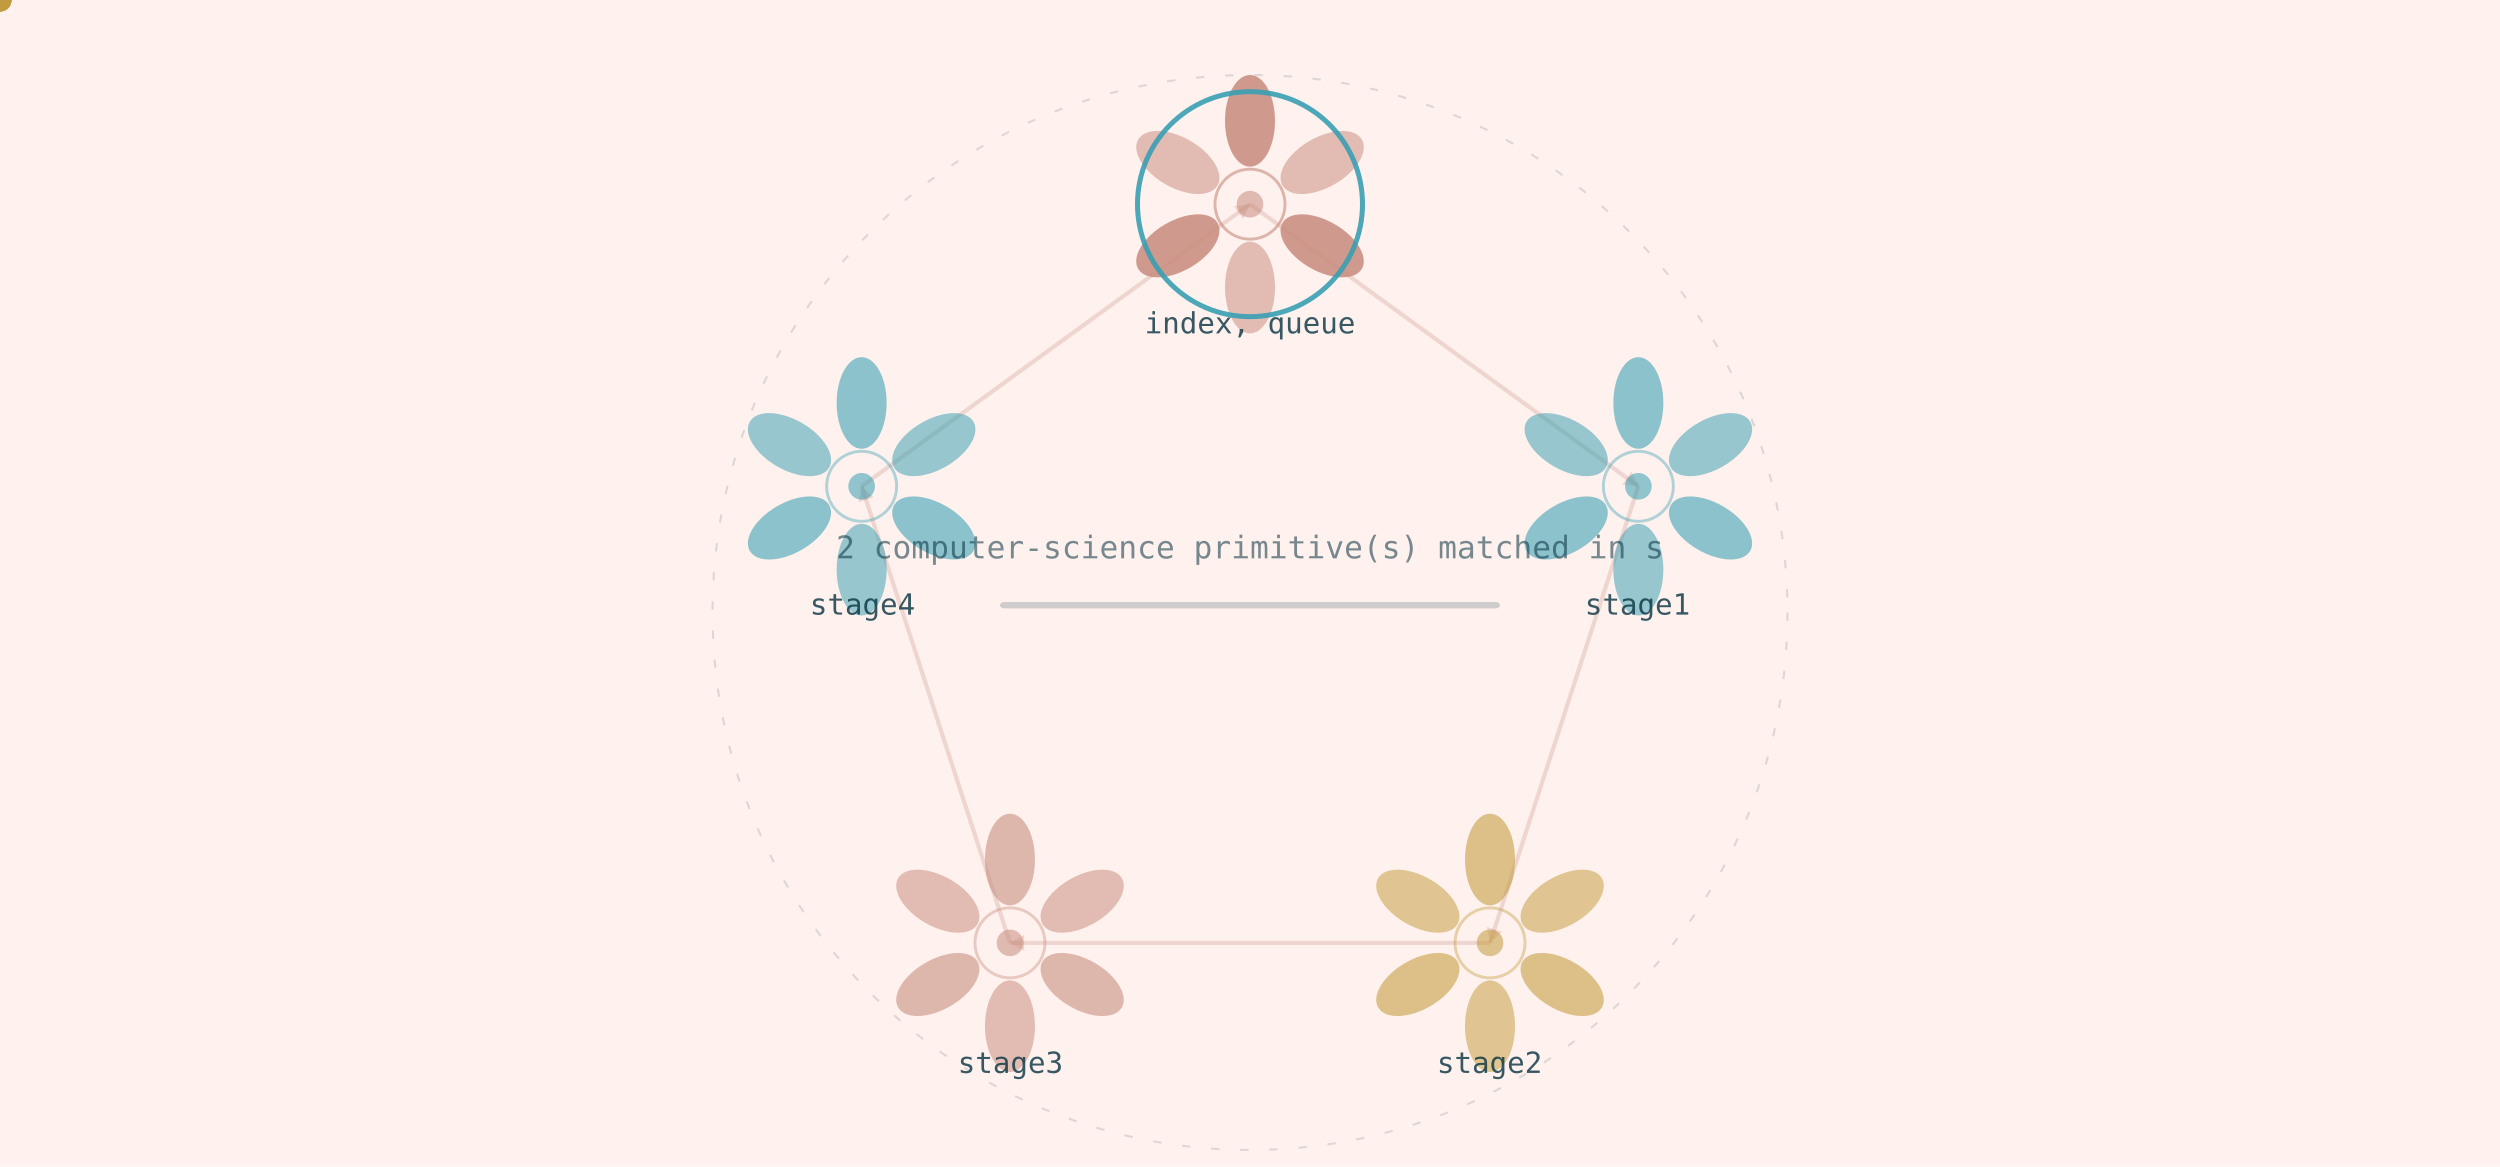
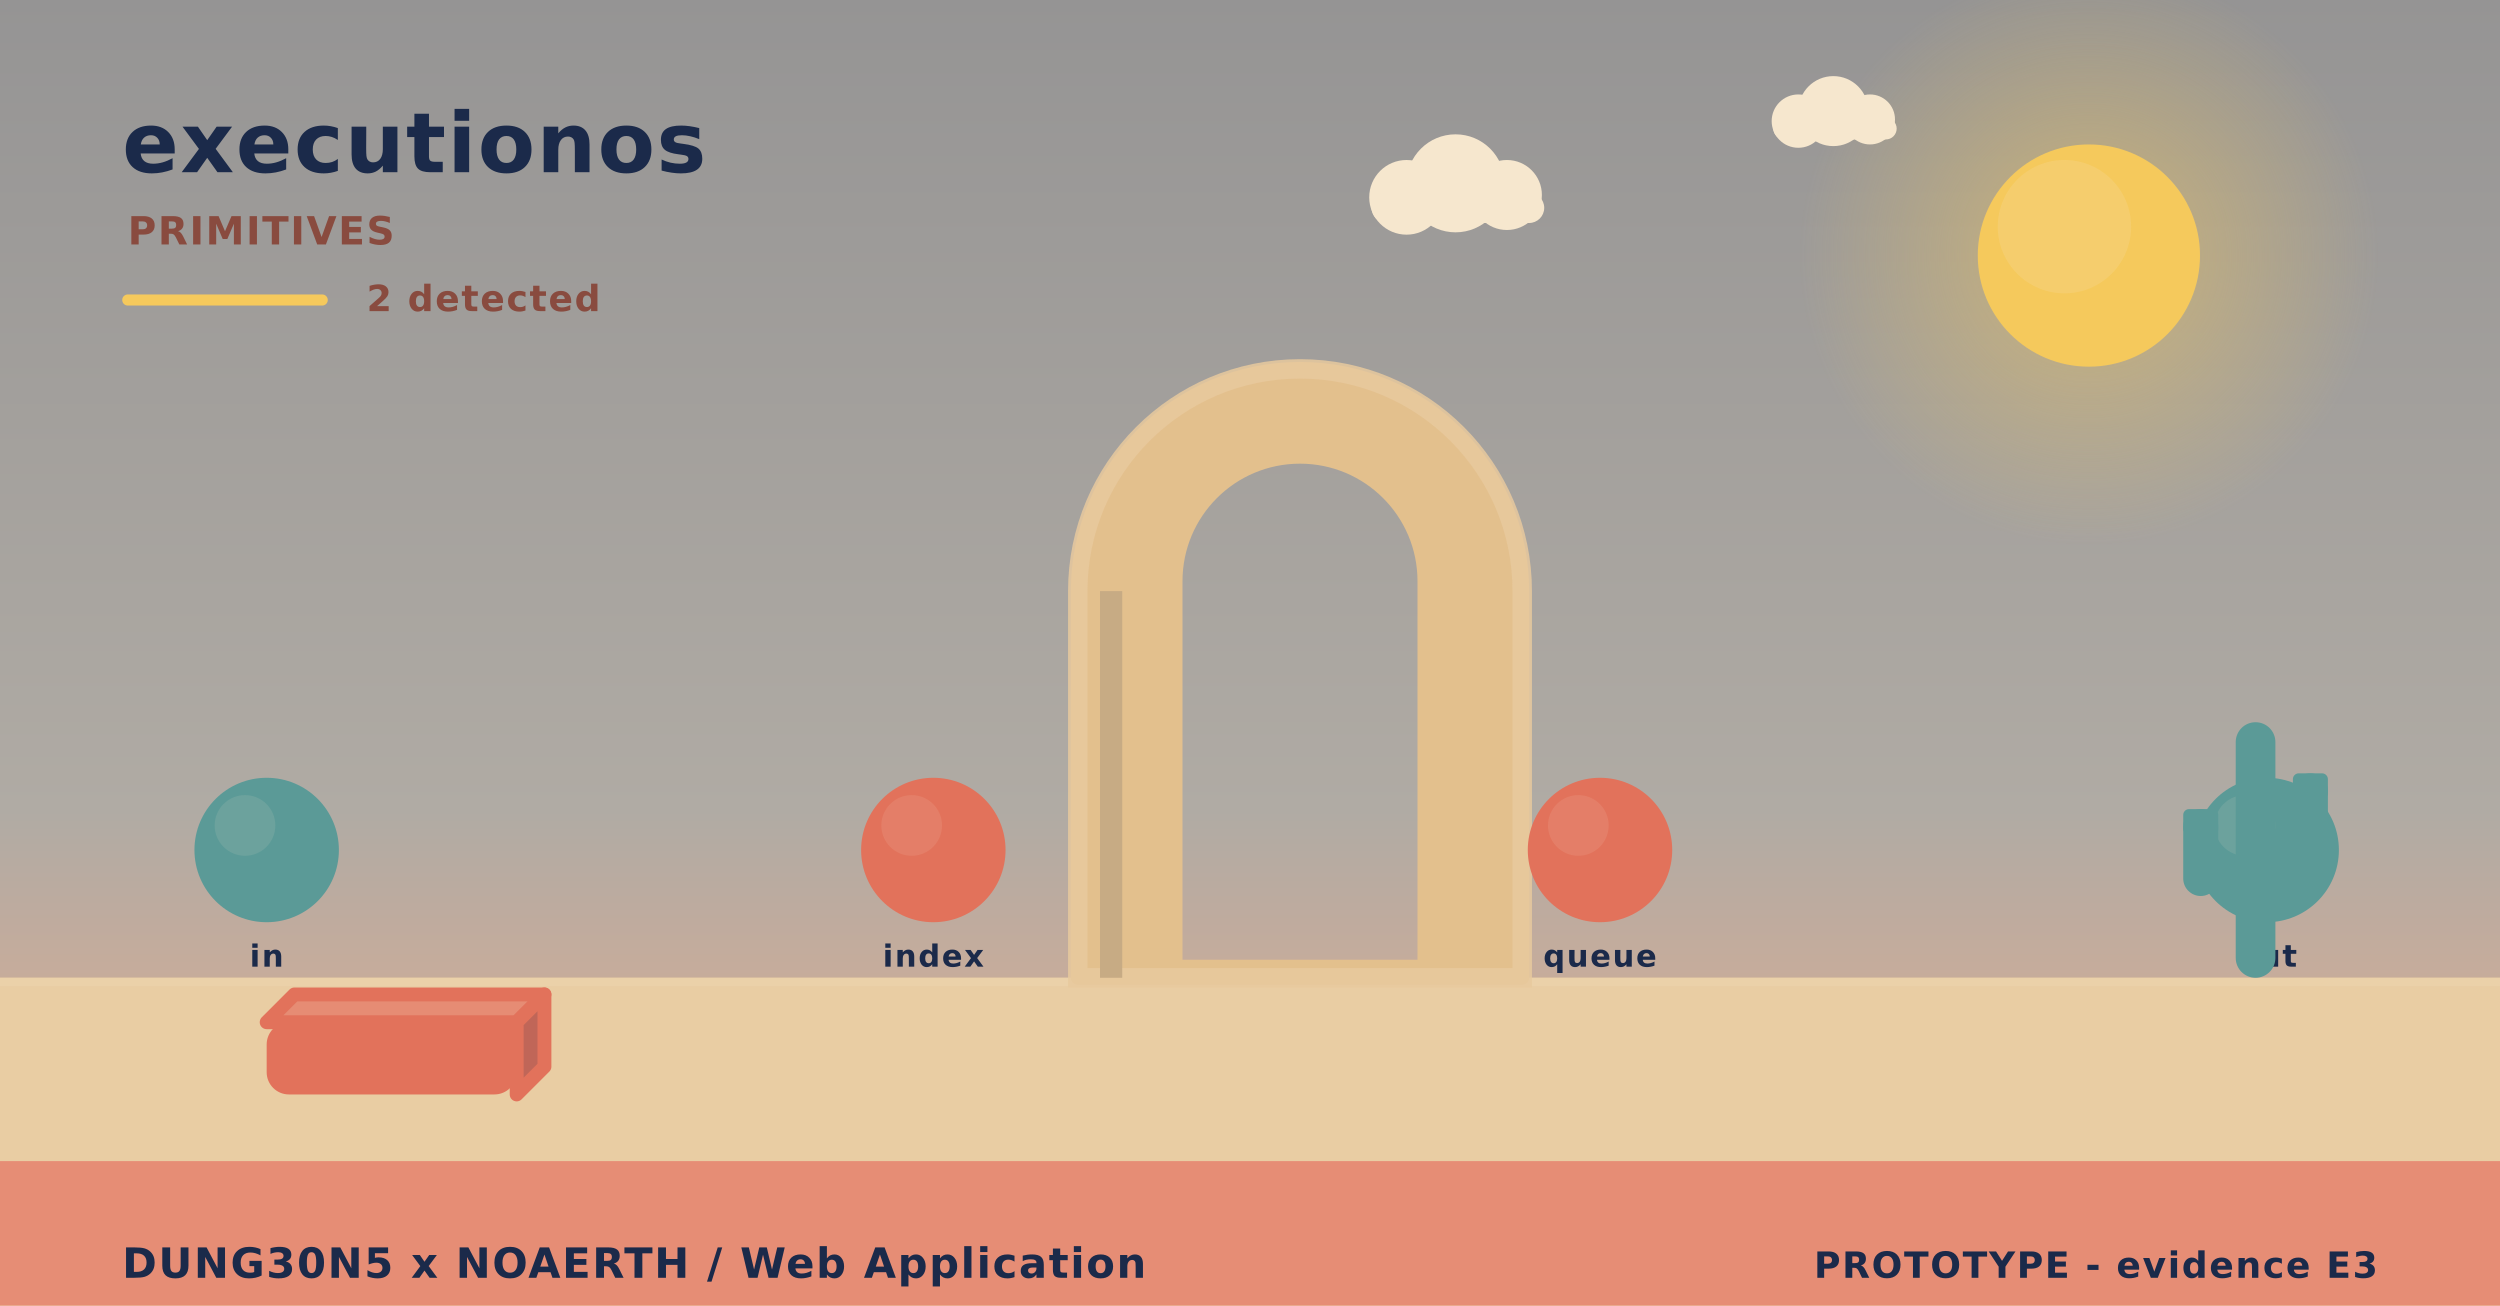
- <svg xmlns="http://www.w3.org/2000/svg" viewBox="0 0 1200 560" width="1200" height="560" role="img" aria-label="executionos state machine">
-   <rect width="1200" height="560" fill="#fff1ed" />
-   <defs>
-     <linearGradient id="gs" x1="0" y1="0" x2="1" y2="1">
-       <stop offset="0%" stop-color="#c78c7e" />
-       <stop offset="100%" stop-color="#389eb2" />
-     </linearGradient>
-   </defs>
-   <circle cx="600.00" cy="294.00" r="258.00" fill="none" stroke="rgba(6,50,65,0.140)" stroke-width="1.00" opacity="1.00" stroke-dasharray="4 10" />
-   <line x1="600.00" y1="98.00" x2="786.41" y2="233.43" stroke="rgba(199,140,126,0.500)" stroke-width="2.00" opacity="0.55" />
-   <polygon points="786.41,233.43 783.14,226.36 778.67,232.51" fill="rgba(199,140,126,0.500)" opacity="0.55" />
-   <g opacity="0.9">
-     <circle cx="0.00" cy="0.00" r="5.50" fill="#c29b3e" opacity="1.00" />
-     <animateTransform attributeName="transform" type="translate" values="600.00,98.00 786.41,233.43" dur="6.7s" begin="0.0s" repeatCount="indefinite" />
-     <animateTransform attributeName="transform" type="translate" values="786.41,233.43 600.00,98.00" dur="6.7s" begin="3.35s" repeatCount="indefinite" />
+ <svg xmlns="http://www.w3.org/2000/svg" width="900" height="470" viewBox="0 0 900 470" role="img" aria-label="executionos - how it behaves">
+   <linearGradient id="skys" x1="0" y1="0" x2="0" y2="1">
+     <stop offset="0" stop-color="#959494" />
+     <stop offset="0.62" stop-color="#b0aba4" />
+     <stop offset="1" stop-color="#f3ad8a" />
+   </linearGradient>
+   <rect width="900" height="470" fill="url(#skys)" />
+   <radialGradient id="suns">
+     <stop offset="0.35" stop-color="#f5c95c" stop-opacity="0.34" />
+     <stop offset="1" stop-color="#f5c95c" stop-opacity="0" />
+   </radialGradient>
+   <circle cx="752" cy="92" r="104" fill="url(#suns)" />
+   <circle cx="752" cy="92" r="40" fill="#f5c95c" />
+   <circle cx="743.2" cy="81.6" r="24" fill="#f5d27e" opacity="0.5" />
+   <g>
+     <circle cx="524" cy="66" r="17.64" fill="#f6e7ce" />
+     <circle cx="506.36" cy="71.04" r="13.44" fill="#f6e7ce" />
+     <circle cx="542.48" cy="70.2" r="12.6" fill="#f6e7ce" />
+     <rect x="493.76" y="69.36" width="62.16" height="10.92" rx="5.46" fill="#f6e7ce" />
+     <animateTransform attributeName="transform" type="translate" values="0 0;24 0;0 0" dur="36s" begin="0s" repeatCount="indefinite" />
  </g>
-   <line x1="786.41" y1="233.43" x2="715.21" y2="452.57" stroke="rgba(199,140,126,0.500)" stroke-width="2.00" opacity="0.55" />
-   <polygon points="715.21,452.57 720.92,447.27 713.69,444.93" fill="rgba(199,140,126,0.500)" opacity="0.55" />
-   <g opacity="0.9">
-     <circle cx="0.00" cy="0.00" r="5.50" fill="#c29b3e" opacity="1.00" />
-     <animateTransform attributeName="transform" type="translate" values="786.41,233.43 715.21,452.57" dur="6.7s" begin="1.34s" repeatCount="indefinite" />
-     <animateTransform attributeName="transform" type="translate" values="715.21,452.57 786.41,233.43" dur="6.7s" begin="4.69s" repeatCount="indefinite" />
+   <g>
+     <circle cx="660" cy="40" r="12.6" fill="#f6e7ce" />
+     <circle cx="647.4" cy="43.6" r="9.6" fill="#f6e7ce" />
+     <circle cx="673.2" cy="43" r="9" fill="#f6e7ce" />
+     <rect x="638.4" y="42.4" width="44.4" height="7.8" rx="3.9" fill="#f6e7ce" />
+     <animateTransform attributeName="transform" type="translate" values="0 0;-18 0;0 0" dur="46s" begin="3s" repeatCount="indefinite" />
  </g>
-   <line x1="715.21" y1="452.57" x2="484.79" y2="452.57" stroke="rgba(199,140,126,0.500)" stroke-width="2.00" opacity="0.55" />
-   <polygon points="484.79,452.57 491.59,456.37 491.59,448.77" fill="rgba(199,140,126,0.500)" opacity="0.55" />
-   <g opacity="0.9">
-     <circle cx="0.00" cy="0.00" r="5.50" fill="#c29b3e" opacity="1.00" />
-     <animateTransform attributeName="transform" type="translate" values="715.21,452.57 484.79,452.57" dur="6.7s" begin="2.68s" repeatCount="indefinite" />
-     <animateTransform attributeName="transform" type="translate" values="484.79,452.57 715.21,452.57" dur="6.7s" begin="6.03s" repeatCount="indefinite" />
+   <rect x="0" y="352" width="900" height="118" fill="#e9cda3" />
+   <rect x="0" y="352" width="900" height="3" fill="#ebd1a9" />
+   <text x="44" y="62" font-family="Verdana,DejaVu Sans,sans-serif" font-size="30" font-weight="700" letter-spacing="0.6" fill="#1b2a4a" text-anchor="start">executionos</text>
+   <text x="46" y="88" font-family="Verdana,DejaVu Sans,sans-serif" font-size="14" font-weight="700" letter-spacing="0.6" fill="#894b3f" text-anchor="start">PRIMITIVES</text>
+   <rect x="44" y="106" width="74" height="4" rx="2" fill="#f5c95c" />
+   <text x="132" y="112" font-family="Verdana,DejaVu Sans,sans-serif" font-size="13" font-weight="700" letter-spacing="0.6" fill="#894b3f" text-anchor="start">2 detected</text>
+   <path d="M388,352 L388,212.8 A80,80 0 0 1 548,212.8 L548,352 Z M423.2,348 L423.2,209.22 A44.8,44.8 0 0 1 512.8,209.22 L512.8,348 Z" fill="#e3c08d" fill-rule="evenodd" stroke="#e3c08d" stroke-width="5" stroke-linejoin="round" />
+   <path d="M388,352 L388,212.8 A80,80 0 0 1 548,212.8 L548,352 Z" fill="none" stroke="#e8c99d" stroke-width="7" stroke-linecap="round" opacity="0.85" />
+   <rect x="396" y="212.8" width="8" height="139.2" fill="#c7ab84" />
+   <circle cx="96" cy="306" r="26" fill="#5b9a97" />
+   <circle cx="88.2" cy="297.16" r="10.92" fill="#7aa9a2" opacity="0.55" />
+   <text x="96" y="348" font-family="Verdana,DejaVu Sans,sans-serif" font-size="11" font-weight="700" letter-spacing="0.6" fill="#1b2a4a" text-anchor="middle">in</text>
+   <g>
+     <circle cx="336" cy="306" r="26" fill="#e2725b" />
+     <circle cx="328.2" cy="297.16" r="10.92" fill="#e68972" opacity="0.55" />
+     <animate attributeName="opacity" values="0.8;1;0.8" dur="4.6s" begin="0s" repeatCount="indefinite" />
  </g>
-   <line x1="484.79" y1="452.57" x2="413.59" y2="233.43" stroke="rgba(199,140,126,0.500)" stroke-width="2.00" opacity="0.55" />
-   <polygon points="413.59,233.43 412.08,241.07 419.31,238.73" fill="rgba(199,140,126,0.500)" opacity="0.55" />
-   <g opacity="0.9">
-     <circle cx="0.00" cy="0.00" r="5.50" fill="#c29b3e" opacity="1.00" />
-     <animateTransform attributeName="transform" type="translate" values="484.79,452.57 413.59,233.43" dur="6.7s" begin="4.02s" repeatCount="indefinite" />
-     <animateTransform attributeName="transform" type="translate" values="413.59,233.43 484.79,452.57" dur="6.7s" begin="7.37s" repeatCount="indefinite" />
+   <text x="336" y="348" font-family="Verdana,DejaVu Sans,sans-serif" font-size="11" font-weight="700" letter-spacing="0.6" fill="#1b2a4a" text-anchor="middle">index</text>
+   <g>
+     <circle cx="576" cy="306" r="26" fill="#e2725b" />
+     <circle cx="568.2" cy="297.16" r="10.92" fill="#e68972" opacity="0.55" />
+     <animate attributeName="opacity" values="0.8;1;0.8" dur="5.2s" begin="0s" repeatCount="indefinite" />
  </g>
-   <line x1="413.59" y1="233.43" x2="600.00" y2="98.00" stroke="rgba(199,140,126,0.500)" stroke-width="2.00" opacity="0.55" />
-   <polygon points="600.00,98.00 592.27,98.92 596.73,105.07" fill="rgba(199,140,126,0.500)" opacity="0.55" />
-   <g opacity="0.9">
-     <circle cx="0.00" cy="0.00" r="5.50" fill="#c29b3e" opacity="1.00" />
-     <animateTransform attributeName="transform" type="translate" values="413.59,233.43 600.00,98.00" dur="6.7s" begin="5.36s" repeatCount="indefinite" />
-     <animateTransform attributeName="transform" type="translate" values="600.00,98.00 413.59,233.43" dur="6.7s" begin="8.71s" repeatCount="indefinite" />
-   </g>
-   <ellipse cx="600.00" cy="58.00" rx="12.00" ry="22.00" fill="rgba(199,140,126,0.900)" opacity="0.95" transform="rotate(0.0 600.00 58.00)" />
-   <ellipse cx="634.64" cy="78.00" rx="12.00" ry="22.00" fill="rgba(199,140,126,0.550)" opacity="0.95" transform="rotate(60.0 634.64 78.00)" />
-   <ellipse cx="634.64" cy="118.00" rx="12.00" ry="22.00" fill="rgba(199,140,126,0.900)" opacity="0.95" transform="rotate(120.0 634.64 118.00)" />
-   <ellipse cx="600.00" cy="138.00" rx="12.00" ry="22.00" fill="rgba(199,140,126,0.550)" opacity="0.95" transform="rotate(180.0 600.00 138.00)" />
-   <ellipse cx="565.36" cy="118.00" rx="12.00" ry="22.00" fill="rgba(199,140,126,0.900)" opacity="0.95" transform="rotate(240.0 565.36 118.00)" />
-   <ellipse cx="565.36" cy="78.00" rx="12.00" ry="22.00" fill="rgba(199,140,126,0.550)" opacity="0.95" transform="rotate(300.0 565.36 78.00)" />
-   <circle cx="600.00" cy="98.00" r="16.80" fill="none" stroke="rgba(199,140,126,0.900)" stroke-width="1.40" opacity="0.66" />
-   <circle cx="600.00" cy="98.00" r="6.40" fill="rgba(199,140,126,0.550)" opacity="1.00" />
-   <text x="600" y="160" font-family="ui-monospace,Menlo,monospace" font-size="14" fill="rgba(6,50,65,0.800)" text-anchor="middle">index, queue</text>
-   <g>
-     <circle cx="600.00" cy="98.00" r="54.00" fill="none" stroke="#389eb2" stroke-width="2.40" opacity="0.90" />
-     <animate attributeName="opacity" values="0.25;1.0;0.25" dur="13.4s" begin="0.0s" repeatCount="indefinite" />
-   </g>
-   <ellipse cx="786.41" cy="193.43" rx="12.00" ry="22.00" fill="rgba(56,158,178,0.600)" opacity="0.95" transform="rotate(0.0 786.41 193.43)" />
-   <ellipse cx="821.05" cy="213.43" rx="12.00" ry="22.00" fill="rgba(56,158,178,0.550)" opacity="0.95" transform="rotate(60.0 821.05 213.43)" />
-   <ellipse cx="821.05" cy="253.43" rx="12.00" ry="22.00" fill="rgba(56,158,178,0.600)" opacity="0.95" transform="rotate(120.0 821.05 253.43)" />
-   <ellipse cx="786.41" cy="273.43" rx="12.00" ry="22.00" fill="rgba(56,158,178,0.550)" opacity="0.95" transform="rotate(180.0 786.41 273.43)" />
-   <ellipse cx="751.77" cy="253.43" rx="12.00" ry="22.00" fill="rgba(56,158,178,0.600)" opacity="0.95" transform="rotate(240.0 751.77 253.43)" />
-   <ellipse cx="751.77" cy="213.43" rx="12.00" ry="22.00" fill="rgba(56,158,178,0.550)" opacity="0.95" transform="rotate(300.0 751.77 213.43)" />
-   <circle cx="786.41" cy="233.43" r="16.80" fill="none" stroke="rgba(56,158,178,0.600)" stroke-width="1.40" opacity="0.66" />
-   <circle cx="786.41" cy="233.43" r="6.40" fill="rgba(56,158,178,0.550)" opacity="1.00" />
-   <text x="786" y="295" font-family="ui-monospace,Menlo,monospace" font-size="14" fill="rgba(6,50,65,0.800)" text-anchor="middle">stage1</text>
-   <ellipse cx="715.21" cy="412.57" rx="12.00" ry="22.00" fill="rgba(194,155,62,0.600)" opacity="0.95" transform="rotate(0.0 715.21 412.57)" />
-   <ellipse cx="749.85" cy="432.57" rx="12.00" ry="22.00" fill="rgba(194,155,62,0.550)" opacity="0.95" transform="rotate(60.0 749.85 432.57)" />
-   <ellipse cx="749.85" cy="472.57" rx="12.00" ry="22.00" fill="rgba(194,155,62,0.600)" opacity="0.95" transform="rotate(120.0 749.85 472.57)" />
-   <ellipse cx="715.21" cy="492.57" rx="12.00" ry="22.00" fill="rgba(194,155,62,0.550)" opacity="0.95" transform="rotate(180.0 715.21 492.57)" />
-   <ellipse cx="680.56" cy="472.57" rx="12.00" ry="22.00" fill="rgba(194,155,62,0.600)" opacity="0.95" transform="rotate(240.0 680.56 472.57)" />
-   <ellipse cx="680.56" cy="432.57" rx="12.00" ry="22.00" fill="rgba(194,155,62,0.550)" opacity="0.95" transform="rotate(300.0 680.56 432.57)" />
-   <circle cx="715.21" cy="452.57" r="16.80" fill="none" stroke="rgba(194,155,62,0.600)" stroke-width="1.40" opacity="0.66" />
-   <circle cx="715.21" cy="452.57" r="6.40" fill="rgba(194,155,62,0.550)" opacity="1.00" />
-   <text x="715" y="515" font-family="ui-monospace,Menlo,monospace" font-size="14" fill="rgba(6,50,65,0.800)" text-anchor="middle">stage2</text>
-   <ellipse cx="484.79" cy="412.57" rx="12.00" ry="22.00" fill="rgba(199,140,126,0.600)" opacity="0.95" transform="rotate(0.0 484.79 412.57)" />
-   <ellipse cx="519.44" cy="432.57" rx="12.00" ry="22.00" fill="rgba(199,140,126,0.550)" opacity="0.95" transform="rotate(60.0 519.44 432.57)" />
-   <ellipse cx="519.44" cy="472.57" rx="12.00" ry="22.00" fill="rgba(199,140,126,0.600)" opacity="0.95" transform="rotate(120.0 519.44 472.57)" />
-   <ellipse cx="484.79" cy="492.57" rx="12.00" ry="22.00" fill="rgba(199,140,126,0.550)" opacity="0.95" transform="rotate(180.0 484.79 492.57)" />
-   <ellipse cx="450.15" cy="472.57" rx="12.00" ry="22.00" fill="rgba(199,140,126,0.600)" opacity="0.95" transform="rotate(240.0 450.15 472.57)" />
-   <ellipse cx="450.15" cy="432.57" rx="12.00" ry="22.00" fill="rgba(199,140,126,0.550)" opacity="0.95" transform="rotate(300.0 450.15 432.57)" />
-   <circle cx="484.79" cy="452.57" r="16.80" fill="none" stroke="rgba(199,140,126,0.600)" stroke-width="1.40" opacity="0.66" />
-   <circle cx="484.79" cy="452.57" r="6.40" fill="rgba(199,140,126,0.550)" opacity="1.00" />
-   <text x="485" y="515" font-family="ui-monospace,Menlo,monospace" font-size="14" fill="rgba(6,50,65,0.800)" text-anchor="middle">stage3</text>
-   <ellipse cx="413.59" cy="193.43" rx="12.00" ry="22.00" fill="rgba(56,158,178,0.600)" opacity="0.95" transform="rotate(0.0 413.59 193.43)" />
-   <ellipse cx="448.23" cy="213.43" rx="12.00" ry="22.00" fill="rgba(56,158,178,0.550)" opacity="0.95" transform="rotate(60.0 448.23 213.43)" />
-   <ellipse cx="448.23" cy="253.43" rx="12.00" ry="22.00" fill="rgba(56,158,178,0.600)" opacity="0.95" transform="rotate(120.0 448.23 253.43)" />
-   <ellipse cx="413.59" cy="273.43" rx="12.00" ry="22.00" fill="rgba(56,158,178,0.550)" opacity="0.95" transform="rotate(180.0 413.59 273.43)" />
-   <ellipse cx="378.95" cy="253.43" rx="12.00" ry="22.00" fill="rgba(56,158,178,0.600)" opacity="0.95" transform="rotate(240.0 378.95 253.43)" />
-   <ellipse cx="378.95" cy="213.43" rx="12.00" ry="22.00" fill="rgba(56,158,178,0.550)" opacity="0.95" transform="rotate(300.0 378.95 213.43)" />
-   <circle cx="413.59" cy="233.43" r="16.80" fill="none" stroke="rgba(56,158,178,0.600)" stroke-width="1.40" opacity="0.66" />
-   <circle cx="413.59" cy="233.43" r="6.40" fill="rgba(56,158,178,0.550)" opacity="1.00" />
-   <text x="414" y="295" font-family="ui-monospace,Menlo,monospace" font-size="14" fill="rgba(6,50,65,0.800)" text-anchor="middle">stage4</text>
-   <rect x="480.00" y="289.00" width="240.00" height="3.00" rx="2.00" fill="rgba(6,50,65,0.200)" opacity="1.00" />
-   <text x="600" y="268" font-family="ui-monospace,Menlo,monospace" font-size="15" fill="rgba(6,50,65,0.550)" text-anchor="middle">2 computer-science primitive(s) matched in s</text>
+   <text x="576" y="348" font-family="Verdana,DejaVu Sans,sans-serif" font-size="11" font-weight="700" letter-spacing="0.6" fill="#1b2a4a" text-anchor="middle">queue</text>
+   <circle cx="816" cy="306" r="26" fill="#5b9a97" />
+   <circle cx="808.2" cy="297.16" r="10.92" fill="#7aa9a2" opacity="0.55" />
+   <text x="816" y="348" font-family="Verdana,DejaVu Sans,sans-serif" font-size="11" font-weight="700" letter-spacing="0.6" fill="#1b2a4a" text-anchor="middle">out</text>
+   <path d="M96,368 L186,368 L196,358 L106,358 Z" fill="#e68c74" stroke="#e2725b" stroke-width="5" stroke-linejoin="round" />
+   <path d="M186,368 L196,358 L196,384 L186,394 Z" fill="#c06658" stroke="#e2725b" stroke-width="5" stroke-linejoin="round" />
+   <rect x="96" y="368" width="90" height="26" rx="8" fill="#e2725b" />
+   <rect x="804.86" y="260" width="14.28" height="92" rx="7.14" fill="#5b9a97" />
+   <rect x="785.96" y="291.28" width="12.6" height="31.28" rx="6.3" fill="#5b9a97" />
+   <rect x="785.96" y="291.28" width="12.6" height="9.2" rx="2.1" fill="#5b9a97" />
+   <rect x="825.44" y="278.4" width="12.6" height="31.28" rx="6.3" fill="#5b9a97" />
+   <rect x="825.44" y="278.4" width="12.6" height="9.2" rx="2.1" fill="#5b9a97" />
+   <rect x="0" y="418" width="900" height="52" rx="0" fill="#e68972" opacity="0.94" />
+   <text x="44" y="460" font-family="Verdana,DejaVu Sans,sans-serif" font-size="15" font-weight="700" letter-spacing="0.6" fill="#1b2a4a" text-anchor="start">DUNG30N5 x NOAERTH  /  Web Application</text>
+   <text x="856" y="460" font-family="Verdana,DejaVu Sans,sans-serif" font-size="13" font-weight="700" letter-spacing="0.6" fill="#1b2a4a" text-anchor="end">PROTOTYPE  -  evidence E3</text>
</svg>
